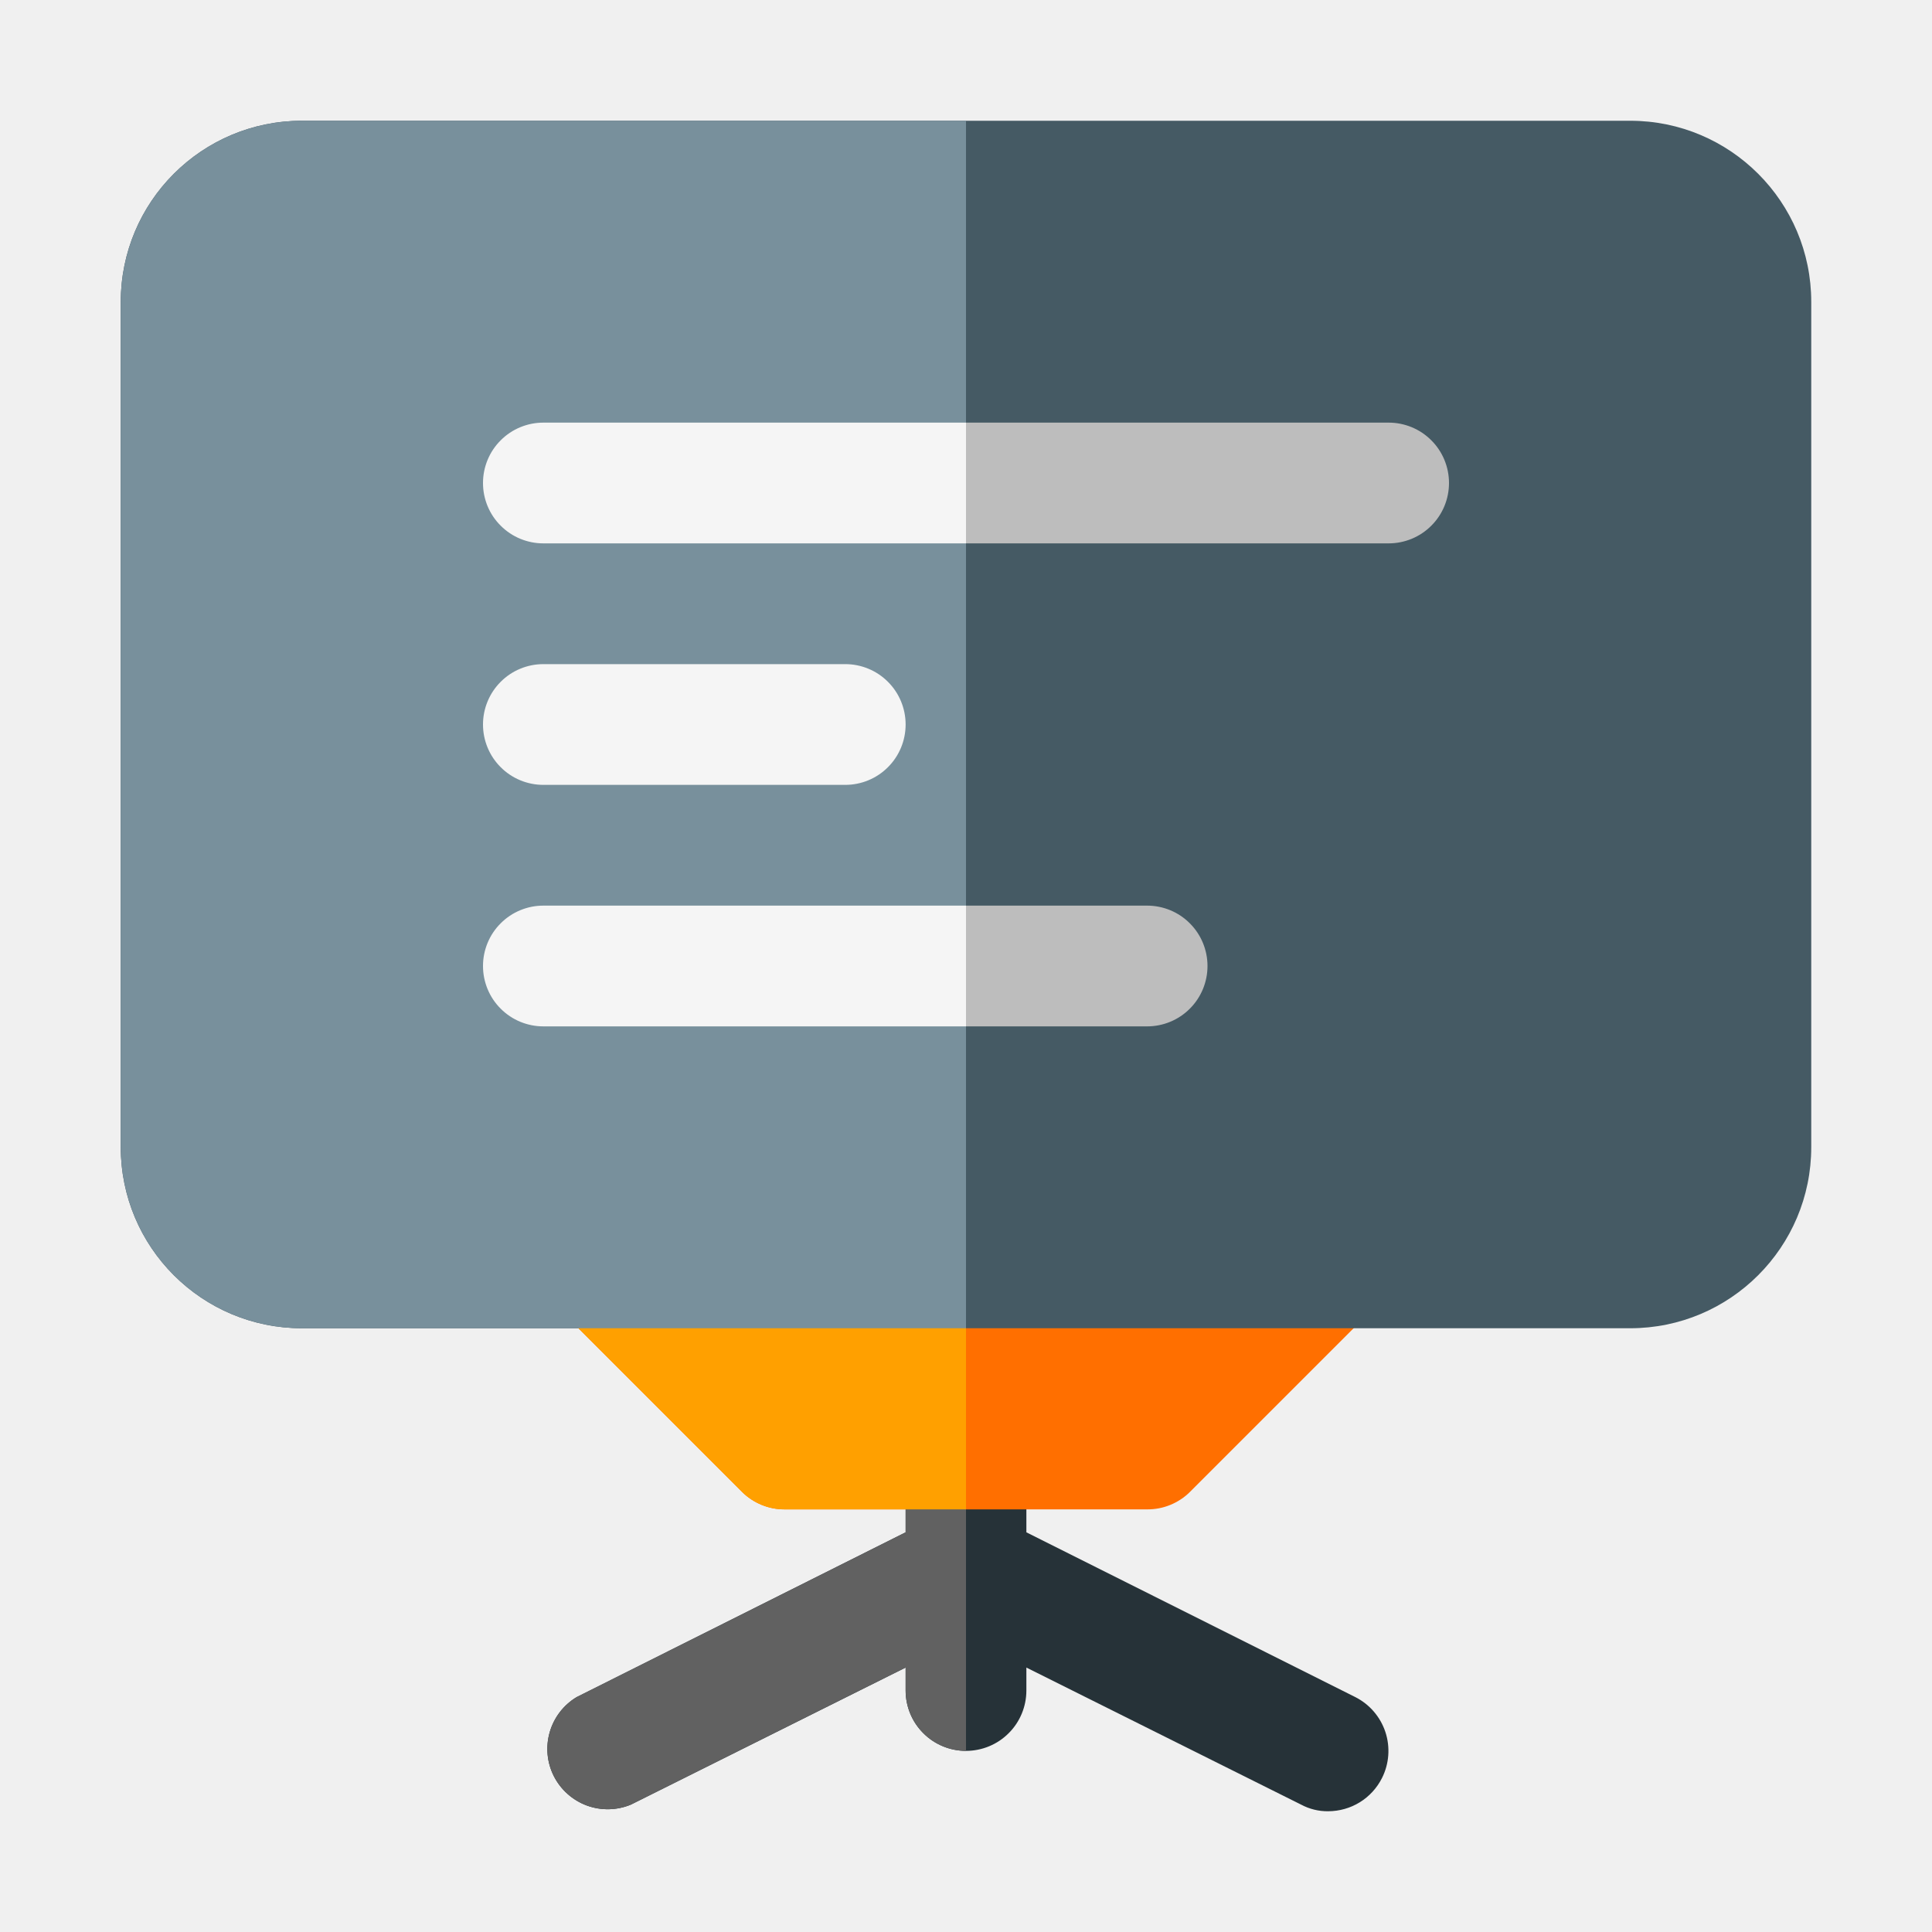
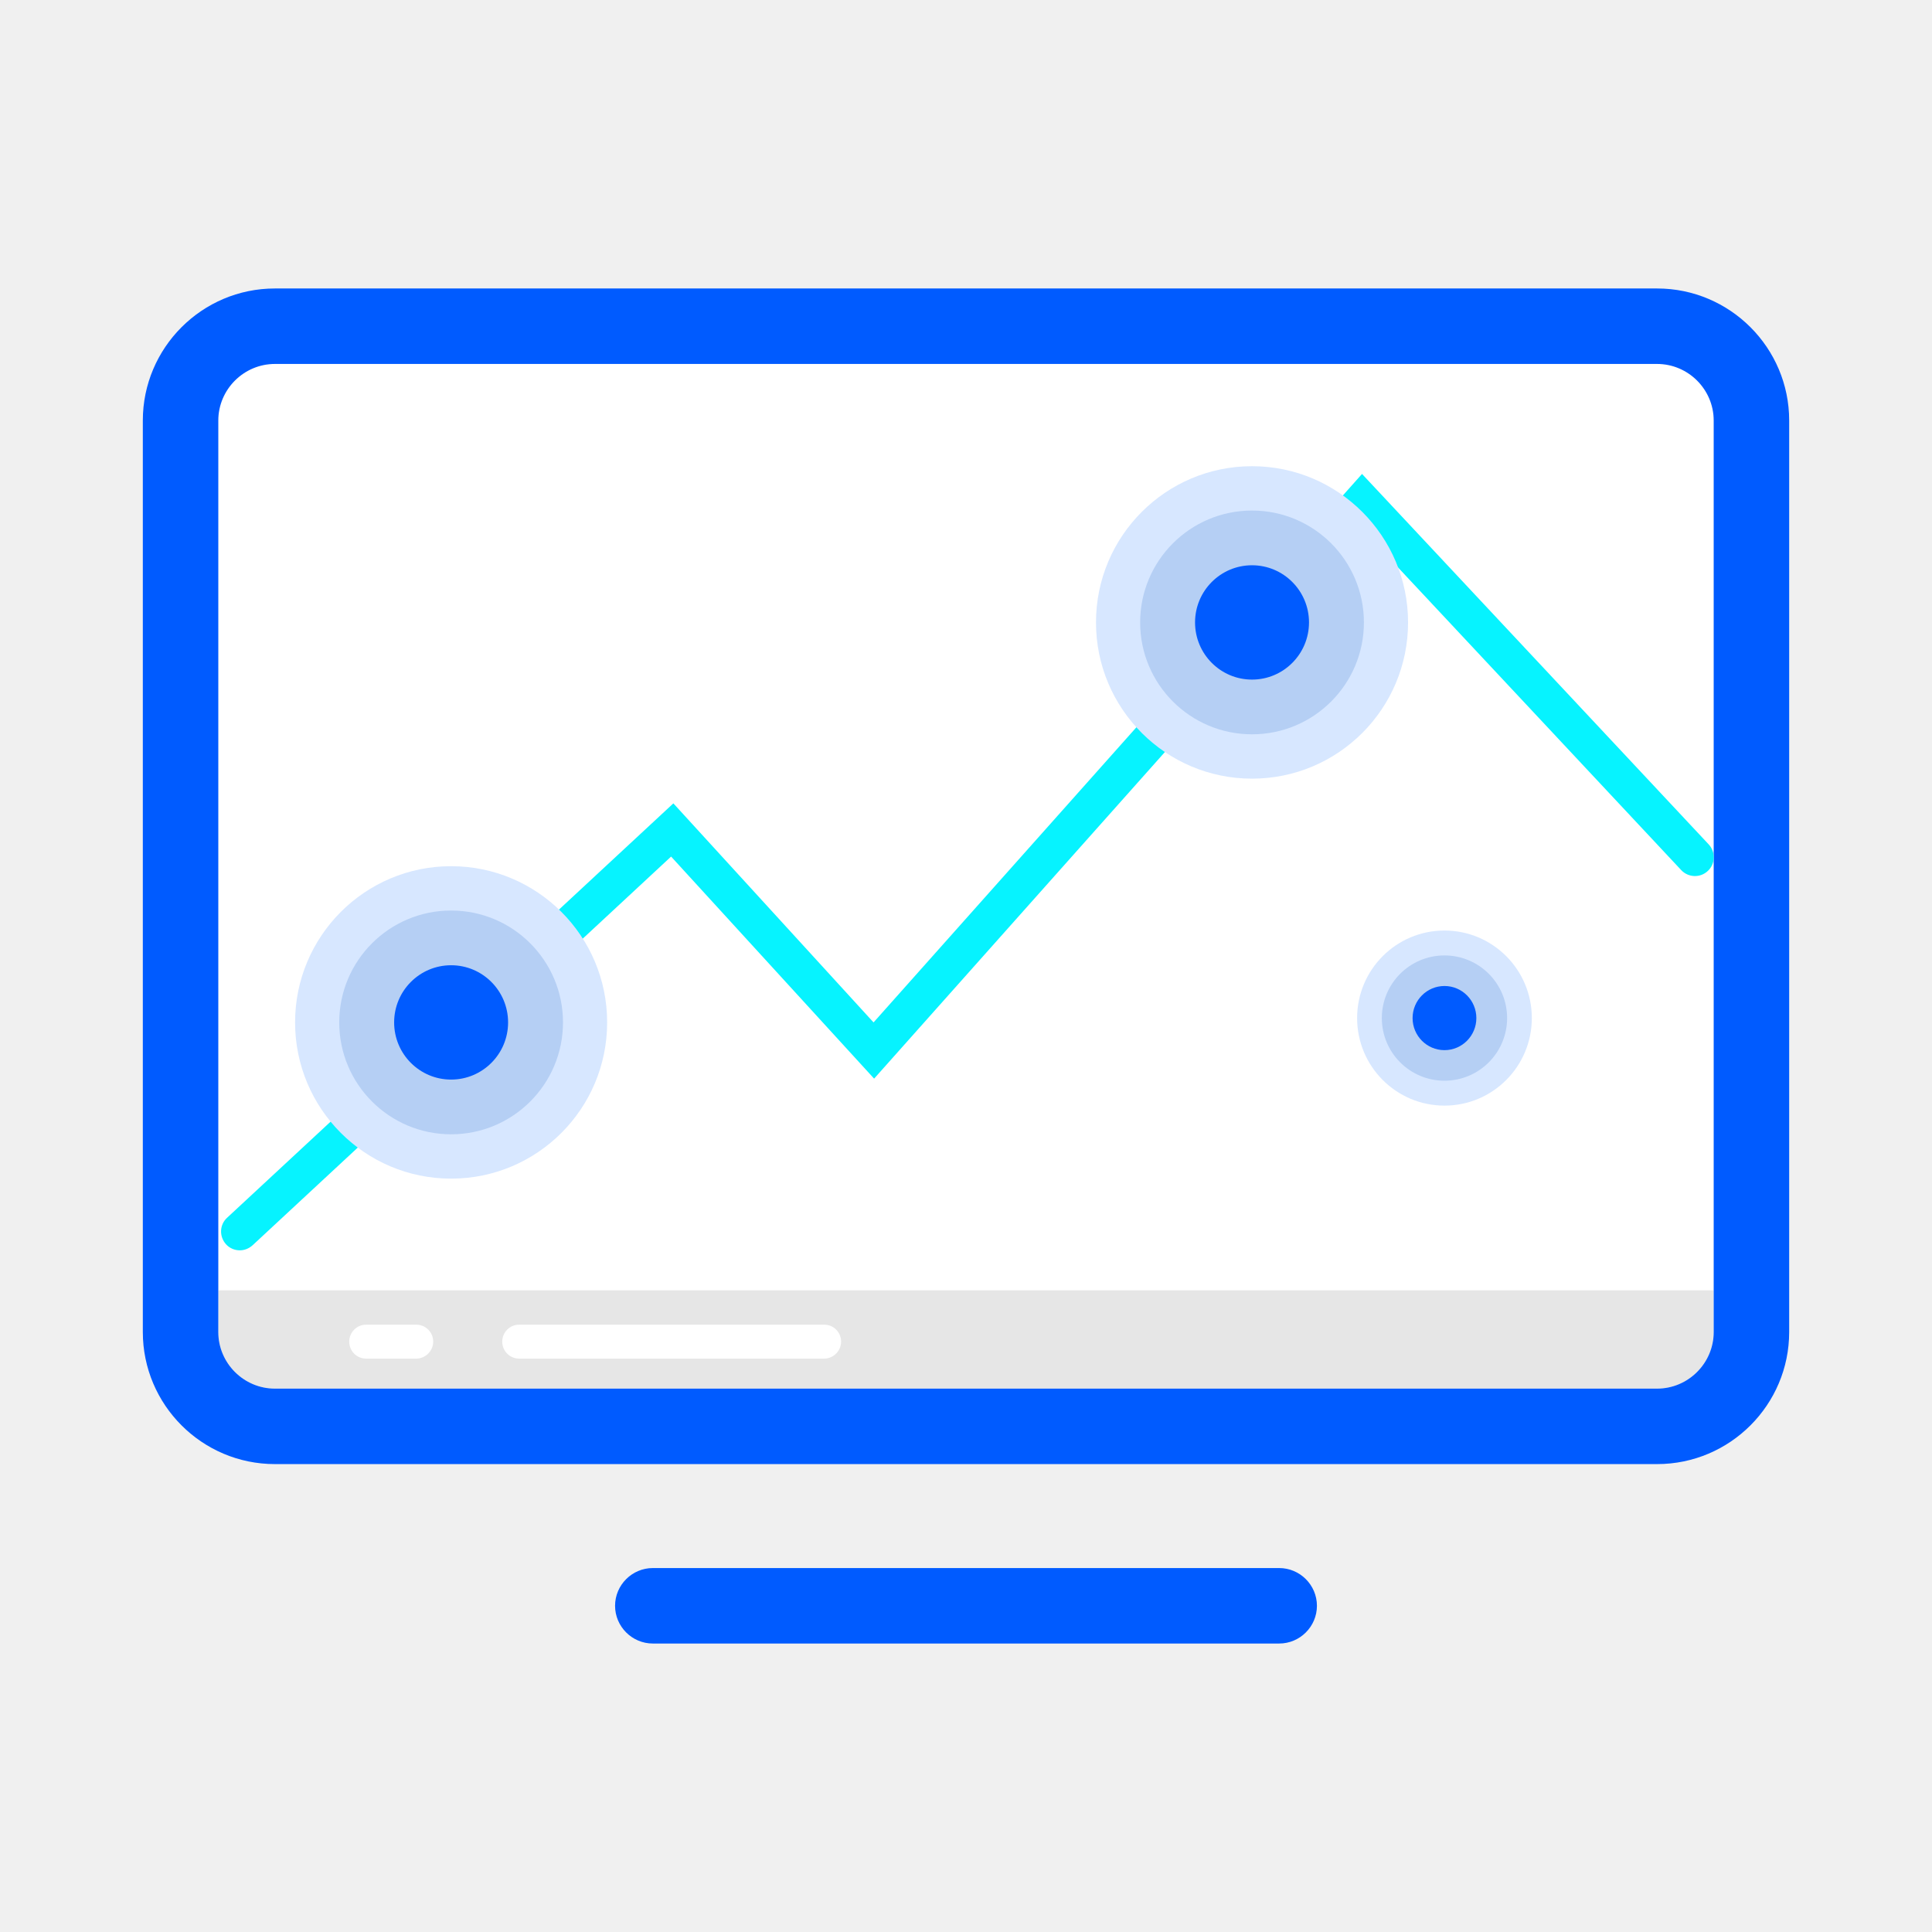
- <svg xmlns="http://www.w3.org/2000/svg" width="800px" height="800px" viewBox="0 0 32 32" fill="none">
-   <path d="M22.45 28.11L17 25.38V25C17 24.735 16.895 24.48 16.707 24.293C16.52 24.105 16.265 24 16 24C15.735 24 15.48 24.105 15.293 24.293C15.105 24.48 15 24.735 15 25V25.38L9.55 28.11C9.334 28.24 9.175 28.447 9.105 28.69C9.035 28.933 9.059 29.193 9.173 29.418C9.287 29.643 9.482 29.817 9.719 29.905C9.956 29.992 10.217 29.987 10.45 29.89L15 27.62V28C15 28.265 15.105 28.52 15.293 28.707C15.48 28.895 15.735 29 16 29C16.265 29 16.52 28.895 16.707 28.707C16.895 28.52 17 28.265 17 28V27.62L21.55 29.89C21.688 29.964 21.843 30.002 22 30C22.185 29.999 22.366 29.948 22.523 29.851C22.68 29.754 22.807 29.615 22.89 29.45C23.009 29.214 23.029 28.94 22.947 28.689C22.864 28.438 22.686 28.23 22.45 28.11Z" fill="#263238" />
-   <path d="M22.92 20.62C22.845 20.437 22.718 20.281 22.554 20.171C22.39 20.06 22.197 20.001 22 20H10C9.803 20.001 9.61 20.06 9.446 20.171C9.282 20.281 9.155 20.437 9.08 20.62C9.003 20.802 8.982 21.003 9.02 21.197C9.057 21.391 9.151 21.569 9.29 21.71L12.29 24.71C12.383 24.803 12.494 24.876 12.616 24.926C12.738 24.976 12.868 25.001 13 25H19C19.132 25.001 19.262 24.976 19.384 24.926C19.506 24.876 19.617 24.803 19.71 24.71L22.71 21.71C22.849 21.569 22.943 21.391 22.98 21.197C23.017 21.003 22.997 20.802 22.92 20.62Z" fill="#FF6F00" />
-   <path d="M27 2H5C3.343 2 2 3.343 2 5V19C2 20.657 3.343 22 5 22H27C28.657 22 30 20.657 30 19V5C30 3.343 28.657 2 27 2Z" fill="#455A64" />
-   <path d="M23 9H9C8.735 9 8.48 8.895 8.293 8.707C8.105 8.52 8 8.265 8 8C8 7.735 8.105 7.48 8.293 7.293C8.48 7.105 8.735 7 9 7H23C23.265 7 23.52 7.105 23.707 7.293C23.895 7.48 24 7.735 24 8C24 8.265 23.895 8.52 23.707 8.707C23.52 8.895 23.265 9 23 9Z" fill="#BDBDBD" />
-   <path d="M14 13H9C8.735 13 8.48 12.895 8.293 12.707C8.105 12.52 8 12.265 8 12C8 11.735 8.105 11.48 8.293 11.293C8.48 11.105 8.735 11 9 11H14C14.265 11 14.52 11.105 14.707 11.293C14.895 11.48 15 11.735 15 12C15 12.265 14.895 12.52 14.707 12.707C14.52 12.895 14.265 13 14 13Z" fill="#F5F5F5" />
-   <path d="M19 17H9C8.735 17 8.48 16.895 8.293 16.707C8.105 16.52 8 16.265 8 16C8 15.735 8.105 15.48 8.293 15.293C8.48 15.105 8.735 15 9 15H19C19.265 15 19.52 15.105 19.707 15.293C19.895 15.48 20 15.735 20 16C20 16.265 19.895 16.52 19.707 16.707C19.52 16.895 19.265 17 19 17Z" fill="#BDBDBD" />
-   <path d="M15 25V25.38L9.55 28.11C9.334 28.24 9.175 28.447 9.105 28.69C9.035 28.933 9.059 29.193 9.173 29.418C9.287 29.643 9.482 29.817 9.719 29.905C9.956 29.992 10.217 29.987 10.45 29.89L15 27.62V28C15 28.265 15.105 28.52 15.293 28.707C15.48 28.895 15.735 29 16 29V24C15.735 24 15.48 24.105 15.293 24.293C15.105 24.48 15 24.735 15 25Z" fill="#616161" />
-   <path d="M10 20C9.803 20.001 9.61 20.06 9.446 20.171C9.282 20.281 9.155 20.437 9.08 20.62C9.003 20.802 8.982 21.003 9.02 21.197C9.057 21.391 9.151 21.569 9.29 21.71L12.29 24.71C12.383 24.803 12.494 24.876 12.616 24.926C12.738 24.976 12.868 25.001 13 25H16V20H10Z" fill="#FFA000" />
-   <path d="M5 2C4.204 2 3.441 2.316 2.879 2.879C2.316 3.441 2 4.204 2 5V19C2 19.796 2.316 20.559 2.879 21.121C3.441 21.684 4.204 22 5 22H16V2H5Z" fill="#78909C" />
-   <path d="M9 7C8.735 7 8.48 7.105 8.293 7.293C8.105 7.48 8 7.735 8 8C8 8.265 8.105 8.52 8.293 8.707C8.48 8.895 8.735 9 9 9H16V7H9Z" fill="#F5F5F5" />
-   <path d="M14 11H9C8.735 11 8.48 11.105 8.293 11.293C8.105 11.48 8 11.735 8 12C8 12.265 8.105 12.52 8.293 12.707C8.48 12.895 8.735 13 9 13H14C14.265 13 14.52 12.895 14.707 12.707C14.895 12.52 15 12.265 15 12C15 11.735 14.895 11.48 14.707 11.293C14.52 11.105 14.265 11 14 11Z" fill="#F5F5F5" />
-   <path d="M9 15C8.735 15 8.48 15.105 8.293 15.293C8.105 15.48 8 15.735 8 16C8 16.265 8.105 16.52 8.293 16.707C8.48 16.895 8.735 17 9 17H16V15H9Z" fill="#F5F5F5" />
+ <svg xmlns="http://www.w3.org/2000/svg" width="800px" height="800px" viewBox="0 0 1024 1024" class="icon" version="1.1">
+   <path d="M878.3 192.9H145.7c-16.5 0-30 13.5-30 30V706c0 16.5 13.5 30 30 30h732.6c16.5 0 30-13.5 30-30V222.9c0-16.5-13.5-30-30-30z" fill="#FFFFFF" />
+   <path d="M145.7 736h732.6c16.5 0 30-13.5 30-30v-22.1H115.7V706c0 16.6 13.5 30 30 30z" fill="#E6E6E6" />
+   <path d="M878.3 152.9H145.7c-38.6 0-70 31.4-70 70V706c0 38.6 31.4 70 70 70h732.6c38.6 0 70-31.4 70-70V222.9c0-38.6-31.4-70-70-70z m30 531V706c0 16.5-13.5 30-30 30H145.7c-16.5 0-30-13.5-30-30V222.9c0-16.5 13.5-30 30-30h732.6c16.5 0 30 13.5 30 30v461zM678 871.1H346c-11 0-20-9-20-20s9-20 20-20h332c11 0 20 9 20 20s-9 20-20 20z" fill="#005BFF" />
+   <path d="M127.1 662.7c-2.7 0-5.4-1.1-7.3-3.2-3.7-4.1-3.5-10.4 0.6-14.1l236.5-219.6L463 541.9l258.9-290.7 183.7 196.3c3.8 4 3.6 10.4-0.4 14.1-4 3.8-10.3 3.6-14.1-0.4L722.3 280.8l-259 290.9L355.7 454 133.9 660c-2 1.8-4.4 2.7-6.8 2.7z" fill="#06F3FF" />
+   <path d="M156.4 541.9a82.7 82.8 0 1 0 165.4 0 82.7 82.8 0 1 0-165.4 0Z" fill="#D7E7FF" />
+   <path d="M179.8 541.9a59.3 59.3 0 1 0 118.6 0 59.3 59.3 0 1 0-118.6 0Z" fill="#B5CFF4" />
+   <path d="M208.9 541.9a30.2 30.3 0 1 0 60.4 0 30.2 30.3 0 1 0-60.4 0Z" fill="#005BFF" />
+   <path d="M580.9 329.9a82.7 82.8 0 1 0 165.4 0 82.7 82.8 0 1 0-165.4 0Z" fill="#D7E7FF" />
+   <path d="M604.3 329.9a59.3 59.3 0 1 0 118.6 0 59.3 59.3 0 1 0-118.6 0Z" fill="#B5CFF4" />
+   <path d="M633.4 329.9a30.2 30.3 0 1 0 60.4 0 30.2 30.3 0 1 0-60.4 0Z" fill="#005BFF" />
+   <path d="M719.3 539.6a46.3 46.4 0 1 0 92.6 0 46.3 46.4 0 1 0-92.6 0Z" fill="#D7E7FF" />
+   <path d="M732.4 539.6a33.2 33.2 0 1 0 66.4 0 33.2 33.2 0 1 0-66.4 0Z" fill="#B5CFF4" />
+   <path d="M748.7 539.6a16.9 17 0 1 0 33.8 0 16.9 17 0 1 0-33.8 0Z" fill="#005BFF" />
+   <path d="M436.8 720.1H275.2c-5 0-9-4-9-9s4-9 9-9h161.6c5 0 9 4 9 9 0 4.9-4.1 9-9 9zM220.6 720.1h-26.5c-5 0-9-4-9-9s4-9 9-9h26.5c5 0 9 4 9 9 0 4.9-4.1 9-9 9z" fill="#FFFFFF" />
</svg>
